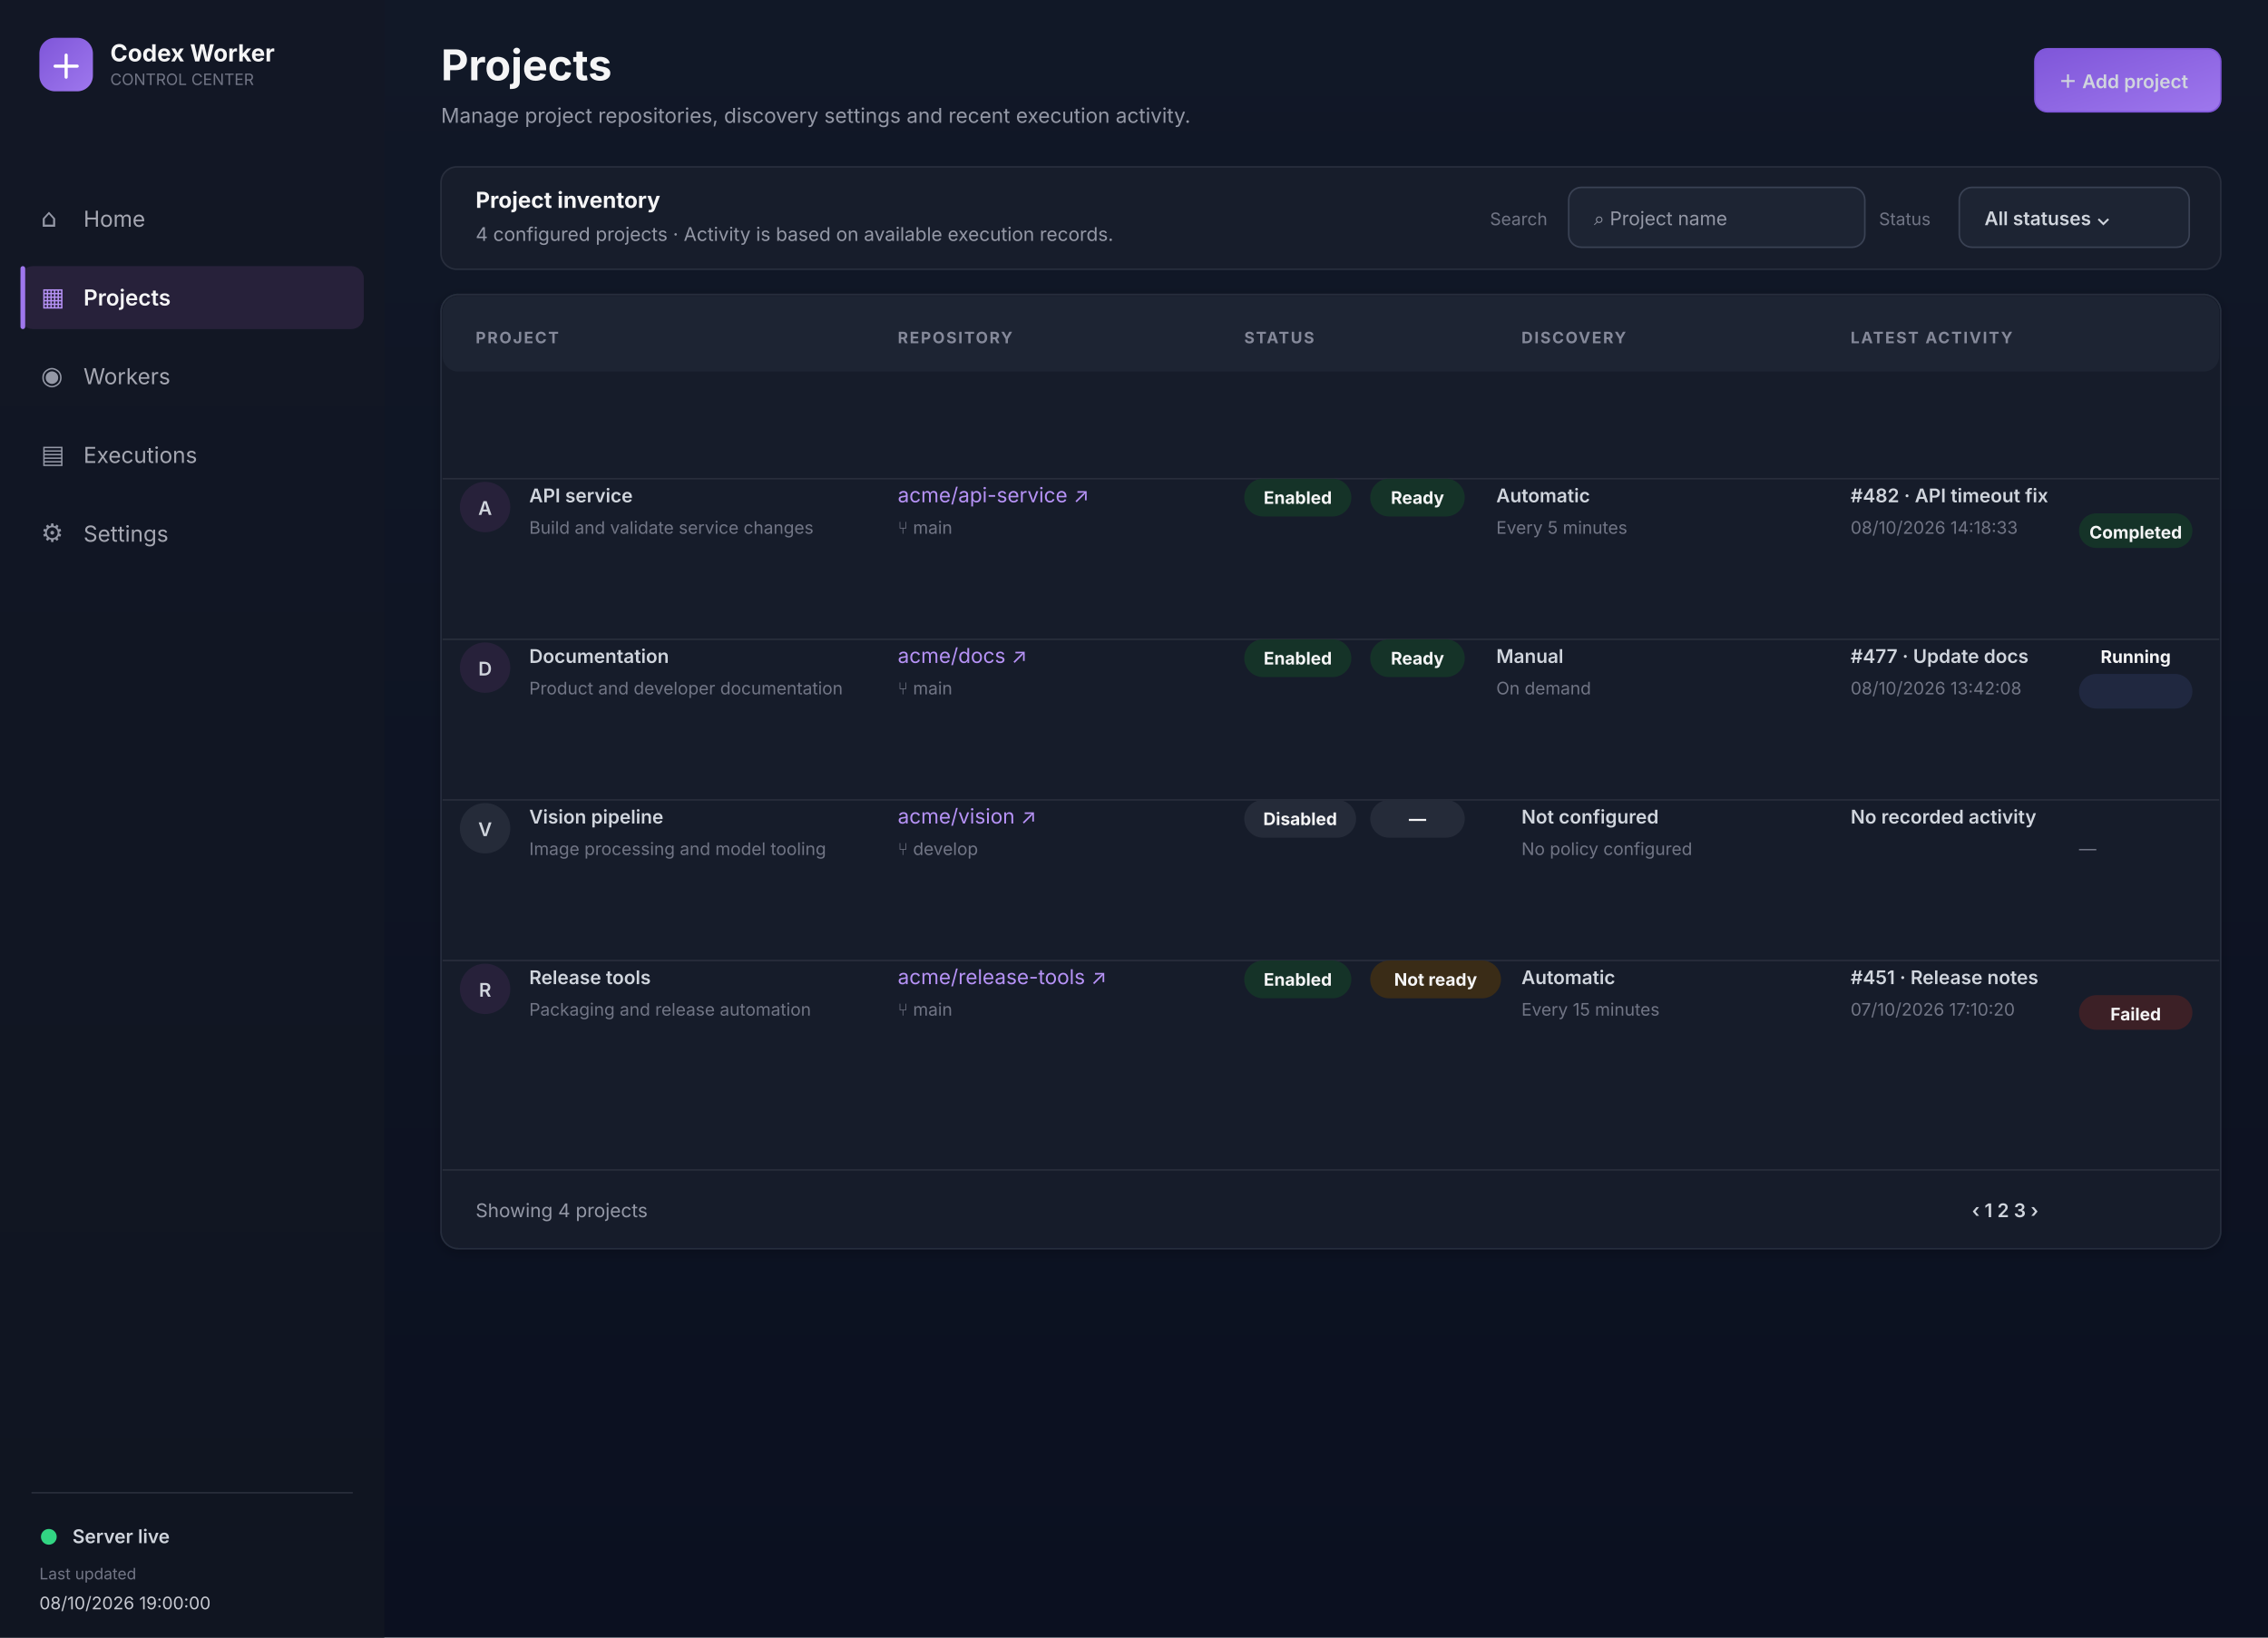
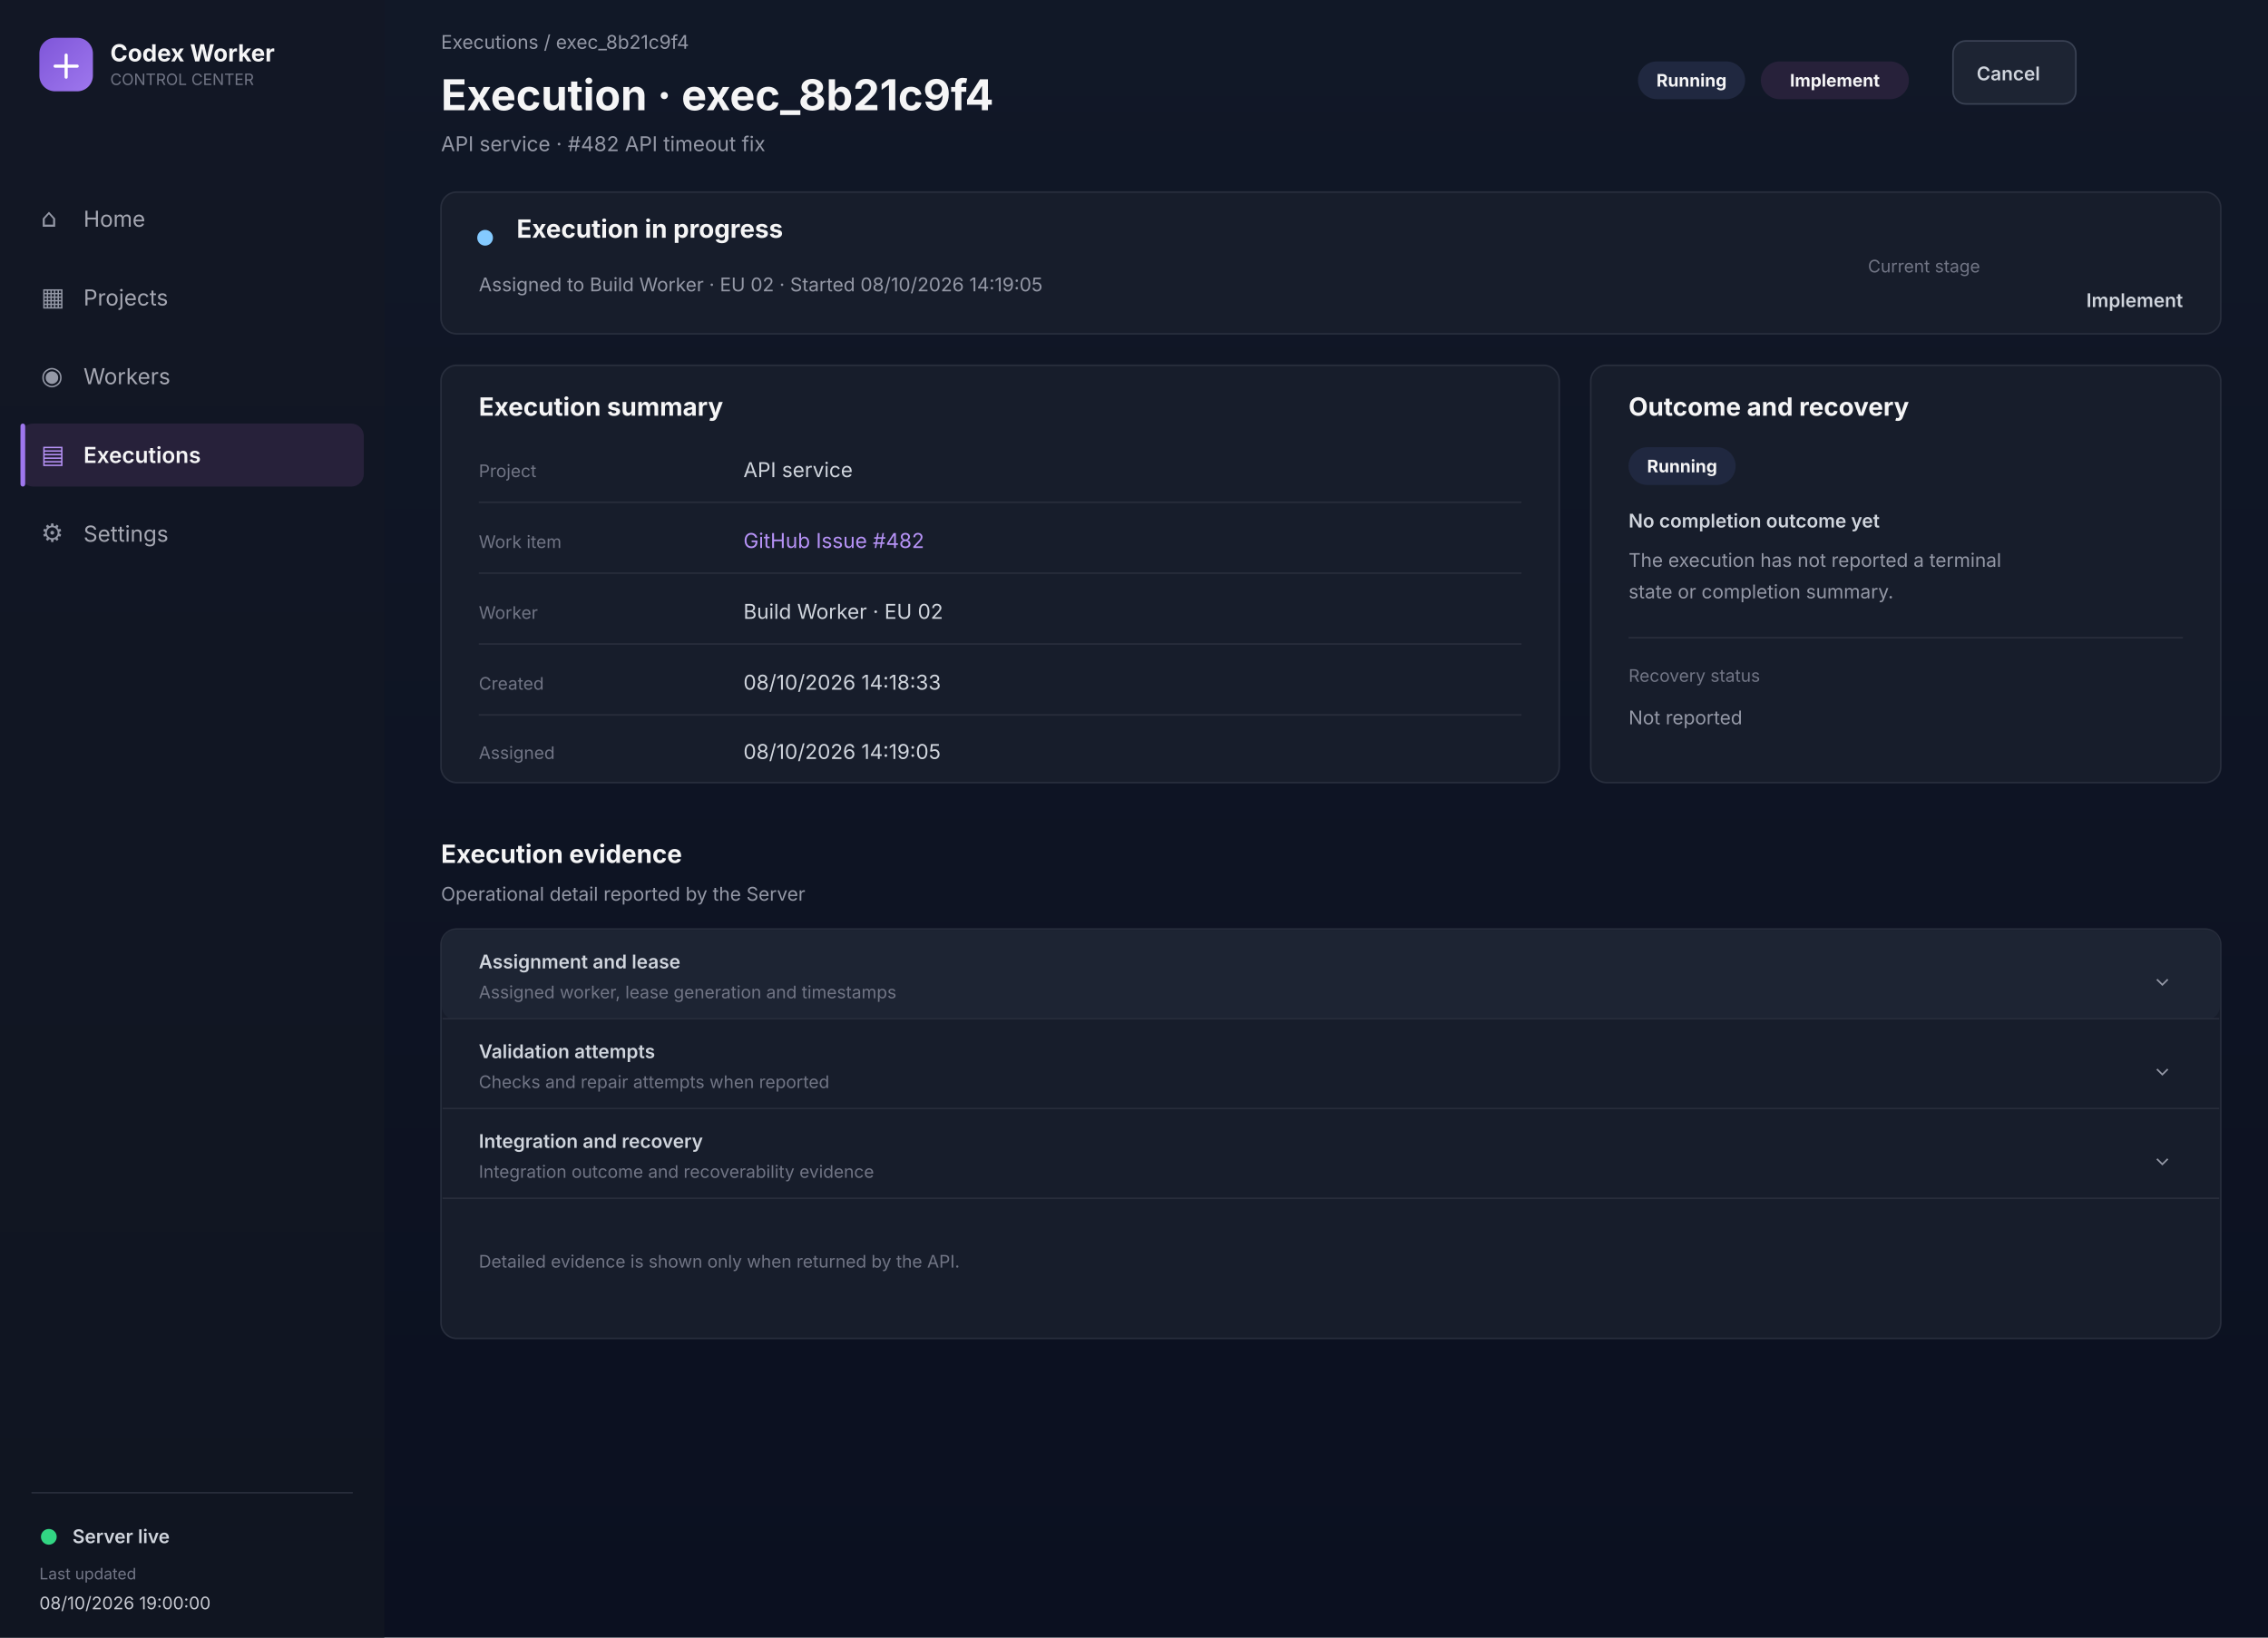
<svg xmlns="http://www.w3.org/2000/svg" width="1440" height="1040" viewBox="0 0 1440 1040" role="img" aria-labelledby="title desc">
  <defs>
    <linearGradient id="bg" x2="0" y2="1">
      <stop stop-color="#111827" />
      <stop offset="1" stop-color="#0b1020" />
    </linearGradient>
    <linearGradient id="sidebar" x2="0" y2="1">
      <stop stop-color="#121725" />
      <stop offset="1" stop-color="#101521" />
    </linearGradient>
    <linearGradient id="accent" x2="1" y2="1">
      <stop stop-color="#7f56d9" />
      <stop offset="1" stop-color="#9e77ed" />
    </linearGradient>
    <filter id="shadow" x="-10%" y="-10%" width="120%" height="130%">
      <feDropShadow dx="0" dy="2" stdDeviation="4" flood-color="#000" flood-opacity=".22" />
    </filter>
    <style>
.ui{font-family:Inter,-apple-system,BlinkMacSystemFont,"Segoe UI",sans-serif;fill:#f5f5f6}.h1{font-size:27px;font-weight:650}.h2{font-size:16px;font-weight:650}.h3{font-size:14px;font-weight:650}.brand{font-size:15px;font-weight:700}.micro{font-size:10px;fill:#717585}.micro-bright{font-size:11px;fill:#c7c9d1}.nav{font-size:14px;fill:#a5a7b2}.nav-active{font-size:14px;fill:#f5f5f6;font-weight:600}.icon{font-size:16px;fill:#9498a6}.icon-active{font-size:16px;fill:#b692f6}.body{font-size:13px;fill:#d0d5dd}.small{font-size:12px;fill:#9498a6}.small-strong{font-size:12px;fill:#d0d5dd;font-weight:600}.muted{font-size:13px;fill:#9498a6}.faint{font-size:11px;fill:#717585}.label{font-size:10px;fill:#85899a;font-weight:700;letter-spacing:1px}.chip{font-size:11px;font-weight:650}.card{fill:#171d2b;stroke:#282e3d}.surface{fill:#1d2433;stroke:#303748}.rule{stroke:#282d3b}.link{fill:#b692f6;font-size:13px}.link-small{fill:#b692f6;font-size:11px}.good{fill:#32d583}.warn{fill:#fdb022}.bad{fill:#fda29b}.info{fill:#84caff}.neutral{fill:#9498a6}
</style>
  </defs>
  <rect width="1440" height="1040" fill="url(#bg)" />
  <rect width="244" height="1040" fill="url(#sidebar)" />
  <rect x="25" y="24" width="34" height="34" rx="10" fill="url(#accent)" />
  <path d="M35 42h14M42 35v14" stroke="#fff" stroke-width="2" stroke-linecap="round" />
  <text x="70" y="39" class="ui brand">Codex Worker</text>
  <text x="70" y="54" class="ui micro">CONTROL CENTER</text>
  <text x="26" y="144" class="ui icon">⌂</text>
  <text x="53" y="144" class="ui nav">Home</text>
-   <rect x="13" y="169" width="218" height="40" rx="8" fill="#27213a" />
-   <rect x="13" y="169" width="3" height="40" rx="1.5" fill="#9e77ed" />
-   <text x="26" y="194" class="ui icon-active">▦</text>
-   <text x="53" y="194" class="ui nav-active">Projects</text>
+   <text x="26" y="194" class="ui icon">▦</text>
+   <text x="53" y="194" class="ui nav">Projects</text>
  <text x="26" y="244" class="ui icon">◉</text>
  <text x="53" y="244" class="ui nav">Workers</text>
-   <text x="26" y="294" class="ui icon">▤</text>
-   <text x="53" y="294" class="ui nav">Executions</text>
+   <rect x="13" y="269" width="218" height="40" rx="8" fill="#27213a" />
+   <rect x="13" y="269" width="3" height="40" rx="1.5" fill="#9e77ed" />
+   <text x="26" y="294" class="ui icon-active">▤</text>
+   <text x="53" y="294" class="ui nav-active">Executions</text>
  <text x="26" y="344" class="ui icon">⚙</text>
  <text x="53" y="344" class="ui nav">Settings</text>
  <line x1="20" y1="948" x2="224" y2="948" stroke="#282d3b" />
  <circle cx="31" cy="976" r="5" fill="#32d583" />
  <text x="46" y="980" class="ui small-strong">Server live</text>
  <text x="25" y="1003" class="ui micro">Last updated</text>
  <text x="25" y="1022" class="ui micro-bright">08/10/2026 19:00:00</text>
  <g class="ui">
-     <text x="280" y="51" class="ui h1">Projects</text>
-     <text x="280" y="78" class="ui muted">Manage project repositories, discovery settings and recent execution activity.</text>
-     <rect x="1292" y="31" width="118" height="40" rx="8" fill="url(#accent)" stroke="#7f56d9" />
-     <text x="1307" y="56" class="ui small-strong" fill="#fff">＋ Add project</text>
-     <rect x="280" y="106" width="1130" height="65" rx="10" fill="#171d2b" stroke="#282e3d" />
-     <text x="302" y="132" class="ui h3">Project inventory</text>
-     <text x="302" y="153" class="ui small">4 configured projects · Activity is based on available execution records.</text>
-     <text x="946" y="143" class="ui faint">Search</text>
-     <rect x="996" y="119" width="188" height="38" rx="8" fill="#1d2433" stroke="#3a4254" />
-     <text x="1012" y="143" class="ui small">⌕  Project name</text>
-     <text x="1193" y="143" class="ui faint">Status</text>
-     <rect x="1244" y="119" width="146" height="38" rx="8" fill="#1d2433" stroke="#3a4254" />
-     <text x="1260" y="143" class="ui small-strong">All statuses  ⌄</text>
-     <rect x="280" y="187" width="1130" height="606" rx="11" fill="#171d2b" stroke="#282e3d" filter="url(#shadow)" />
-     <rect x="281" y="188" width="1128" height="48" rx="10" fill="#1d2433" />
-     <text x="302" y="218" class="ui label">PROJECT</text>
-     <text x="570" y="218" class="ui label">REPOSITORY</text>
-     <text x="790" y="218" class="ui label">STATUS</text>
-     <text x="966" y="218" class="ui label">DISCOVERY</text>
-     <text x="1175" y="218" class="ui label">LATEST ACTIVITY</text>
-     <line x1="281" y1="304" x2="1409" y2="304" stroke="#282d3b" stroke-width="1" />
-     <circle cx="308" cy="322" r="16" fill="#27213a" />
-     <text x="308" y="327" text-anchor="middle" class="ui small-strong">A</text>
-     <text x="336" y="319" class="ui small-strong">API service</text>
-     <text x="336" y="339" class="ui faint">Build and validate service changes</text>
-     <text x="570" y="319" class="ui link">acme/api-service ↗</text>
-     <text x="570" y="339" class="ui faint">⑂  main</text>
-     <rect x="790" y="304" width="68" height="24" rx="12" fill="#153328" />
-     <text x="824" y="320" text-anchor="middle" class="ui chip" fill="#6ce9a6">Enabled</text>
-     <rect x="870" y="304" width="60" height="24" rx="12" fill="#153328" />
-     <text x="900" y="320" text-anchor="middle" class="ui chip" fill="#6ce9a6">Ready</text>
-     <text x="950" y="319" class="ui small-strong">Automatic</text>
-     <text x="950" y="339" class="ui faint">Every 5 minutes</text>
-     <text x="1175" y="319" class="ui small-strong">#482 · API timeout fix</text>
-     <text x="1175" y="339" class="ui faint">08/10/2026 14:18:33</text>
-     <rect x="1320" y="326" width="72" height="22" rx="11" fill="#153328" />
-     <text x="1356" y="342" text-anchor="middle" class="ui chip" fill="#6ce9a6">Completed</text>
-     <line x1="281" y1="406" x2="1409" y2="406" stroke="#282d3b" stroke-width="1" />
-     <circle cx="308" cy="424" r="16" fill="#27213a" />
-     <text x="308" y="429" text-anchor="middle" class="ui small-strong">D</text>
-     <text x="336" y="421" class="ui small-strong">Documentation</text>
-     <text x="336" y="441" class="ui faint">Product and developer documentation</text>
-     <text x="570" y="421" class="ui link">acme/docs ↗</text>
-     <text x="570" y="441" class="ui faint">⑂  main</text>
-     <rect x="790" y="406" width="68" height="24" rx="12" fill="#153328" />
-     <text x="824" y="422" text-anchor="middle" class="ui chip" fill="#6ce9a6">Enabled</text>
-     <rect x="870" y="406" width="60" height="24" rx="12" fill="#153328" />
-     <text x="900" y="422" text-anchor="middle" class="ui chip" fill="#6ce9a6">Ready</text>
-     <text x="950" y="421" class="ui small-strong">Manual</text>
-     <text x="950" y="441" class="ui faint">On demand</text>
-     <text x="1175" y="421" class="ui small-strong">#477 · Update docs</text>
-     <text x="1175" y="441" class="ui faint">08/10/2026 13:42:08</text>
-     <rect x="1320" y="428" width="72" height="22" rx="11" fill="#202840" />
-     <text x="1356" y="421" text-anchor="middle" class="ui chip" fill="#84caff">Running</text>
-     <line x1="281" y1="508" x2="1409" y2="508" stroke="#282d3b" stroke-width="1" />
-     <circle cx="308" cy="526" r="16" fill="#252b39" />
-     <text x="308" y="531" text-anchor="middle" class="ui small-strong">V</text>
-     <text x="336" y="523" class="ui small-strong">Vision pipeline</text>
-     <text x="336" y="543" class="ui faint">Image processing and model tooling</text>
-     <text x="570" y="523" class="ui link">acme/vision ↗</text>
-     <text x="570" y="543" class="ui faint">⑂  develop</text>
-     <rect x="790" y="508" width="71" height="24" rx="12" fill="#252b39" />
-     <text x="825.5" y="524" text-anchor="middle" class="ui chip" fill="#c7c9d1">Disabled</text>
-     <rect x="870" y="508" width="60" height="24" rx="12" fill="#252b39" />
-     <text x="900" y="524" text-anchor="middle" class="ui chip" fill="#c7c9d1">—</text>
-     <text x="966" y="523" class="ui small-strong">Not configured</text>
-     <text x="966" y="543" class="ui faint">No policy configured</text>
-     <text x="1175" y="523" class="ui small-strong">No recorded activity</text>
-     <text x="1320" y="543" class="ui faint">—</text>
-     <line x1="281" y1="610" x2="1409" y2="610" stroke="#282d3b" stroke-width="1" />
-     <circle cx="308" cy="628" r="16" fill="#27213a" />
-     <text x="308" y="633" text-anchor="middle" class="ui small-strong">R</text>
-     <text x="336" y="625" class="ui small-strong">Release tools</text>
-     <text x="336" y="645" class="ui faint">Packaging and release automation</text>
-     <text x="570" y="625" class="ui link">acme/release-tools ↗</text>
-     <text x="570" y="645" class="ui faint">⑂  main</text>
-     <rect x="790" y="610" width="68" height="24" rx="12" fill="#153328" />
-     <text x="824" y="626" text-anchor="middle" class="ui chip" fill="#6ce9a6">Enabled</text>
-     <rect x="870" y="610" width="83" height="24" rx="12" fill="#3a2c17" />
-     <text x="911.5" y="626" text-anchor="middle" class="ui chip" fill="#fdb022">Not ready</text>
-     <text x="966" y="625" class="ui small-strong">Automatic</text>
-     <text x="966" y="645" class="ui faint">Every 15 minutes</text>
-     <text x="1175" y="625" class="ui small-strong">#451 · Release notes</text>
-     <text x="1175" y="645" class="ui faint">07/10/2026 17:10:20</text>
-     <rect x="1320" y="632" width="72" height="22" rx="11" fill="#3c2026" />
-     <text x="1356" y="648" text-anchor="middle" class="ui chip" fill="#fda29b">Failed</text>
-     <line x1="281" y1="743" x2="1409" y2="743" stroke="#282d3b" stroke-width="1" />
-     <text x="302" y="773" class="ui small">Showing 4 projects</text>
-     <text x="1252" y="773" class="ui small-strong">‹   1   2   3   ›</text>
+     <text x="280" y="31" class="ui small">Executions  /  exec_8b21c9f4</text>
+     <text x="280" y="70" class="ui h1">Execution · exec_8b21c9f4</text>
+     <text x="280" y="96" class="ui muted">API service  ·  #482 API timeout fix</text>
+     <rect x="1040" y="39" width="68" height="24" rx="12" fill="#202840" />
+     <text x="1074" y="55" text-anchor="middle" class="ui chip" fill="#84caff">Running</text>
+     <rect x="1118" y="39" width="94" height="24" rx="12" fill="#27213a" />
+     <text x="1165" y="55" text-anchor="middle" class="ui chip" fill="#b692f6">Implement</text>
+     <rect x="1240" y="26" width="78" height="40" rx="8" fill="#1d2433" stroke="#3a4254" />
+     <text x="1255" y="51" class="ui small-strong" fill="#d0d5dd">Cancel</text>
+     <rect x="280" y="122" width="1130" height="90" rx="10" fill="#171d2b" stroke="#282e3d" />
+     <circle cx="308" cy="151" r="5" class="dot info" />
+     <text x="328" y="151" class="ui h2">Execution in progress</text>
+     <text x="304" y="185" class="ui small">Assigned to Build Worker · EU 02 · Started 08/10/2026 14:19:05</text>
+     <text x="1186" y="173" class="ui faint">Current stage</text>
+     <text x="1386" y="195" class="ui small-strong" text-anchor="end">Implement</text>
+     <rect x="280" y="232" width="710" height="265" rx="10" fill="#171d2b" stroke="#282e3d" />
+     <text x="304" y="264" class="ui h2">Execution summary</text>
+     <text x="304" y="303" class="ui faint">Project</text>
+     <text x="472" y="303" class="ui body">API service</text>
+     <line x1="304" y1="319" x2="966" y2="319" stroke="#282d3b" stroke-width="1" />
+     <text x="304" y="348" class="ui faint">Work item</text>
+     <text x="472" y="348" class="ui link">GitHub Issue #482</text>
+     <line x1="304" y1="364" x2="966" y2="364" stroke="#282d3b" stroke-width="1" />
+     <text x="304" y="393" class="ui faint">Worker</text>
+     <text x="472" y="393" class="ui body">Build Worker · EU 02</text>
+     <line x1="304" y1="409" x2="966" y2="409" stroke="#282d3b" stroke-width="1" />
+     <text x="304" y="438" class="ui faint">Created</text>
+     <text x="472" y="438" class="ui body">08/10/2026 14:18:33</text>
+     <line x1="304" y1="454" x2="966" y2="454" stroke="#282d3b" stroke-width="1" />
+     <text x="304" y="482" class="ui faint">Assigned</text>
+     <text x="472" y="482" class="ui body">08/10/2026 14:19:05</text>
+     <rect x="1010" y="232" width="400" height="265" rx="10" fill="#171d2b" stroke="#282e3d" />
+     <text x="1034" y="264" class="ui h2">Outcome and recovery</text>
+     <rect x="1034" y="284" width="68" height="24" rx="12" fill="#202840" />
+     <text x="1068" y="300" text-anchor="middle" class="ui chip" fill="#84caff">Running</text>
+     <text x="1034" y="335" class="ui small-strong">No completion outcome yet</text>
+     <text x="1034" y="360" class="ui small">The execution has not reported a terminal</text>
+     <text x="1034" y="380" class="ui small">state or completion summary.</text>
+     <line x1="1034" y1="405" x2="1386" y2="405" stroke="#282d3b" stroke-width="1" />
+     <text x="1034" y="433" class="ui faint">Recovery status</text>
+     <text x="1034" y="460" class="ui small">Not reported</text>
+     <text x="280" y="548" class="ui h2">Execution evidence</text>
+     <text x="280" y="572" class="ui small">Operational detail reported by the Server</text>
+     <rect x="280" y="590" width="1130" height="260" rx="10" fill="#171d2b" stroke="#282e3d" />
+     <rect x="281" y="591" width="1128" height="56" rx="8" fill="#1d2433" stroke="#1d2433" />
+     <text x="304" y="615" class="ui small-strong">Assignment and lease</text>
+     <text x="304" y="634" class="ui faint">Assigned worker, lease generation and timestamps</text>
+     <text x="1378" y="626" class="ui muted" text-anchor="end" font-size="18">⌄</text>
+     <line x1="281" y1="647" x2="1409" y2="647" stroke="#282d3b" stroke-width="1" />
+     <rect x="281" y="648" width="1128" height="56" rx="0" fill="#171d2b" stroke="#171d2b" />
+     <text x="304" y="672" class="ui small-strong">Validation attempts</text>
+     <text x="304" y="691" class="ui faint">Checks and repair attempts when reported</text>
+     <text x="1378" y="683" class="ui muted" text-anchor="end" font-size="18">⌄</text>
+     <line x1="281" y1="704" x2="1409" y2="704" stroke="#282d3b" stroke-width="1" />
+     <rect x="281" y="705" width="1128" height="56" rx="0" fill="#171d2b" stroke="#171d2b" />
+     <text x="304" y="729" class="ui small-strong">Integration and recovery</text>
+     <text x="304" y="748" class="ui faint">Integration outcome and recoverability evidence</text>
+     <text x="1378" y="740" class="ui muted" text-anchor="end" font-size="18">⌄</text>
+     <line x1="281" y1="761" x2="1409" y2="761" stroke="#282d3b" stroke-width="1" />
+     <text x="304" y="805" class="ui faint">Detailed evidence is shown only when returned by the API.</text>
  </g>
</svg>
